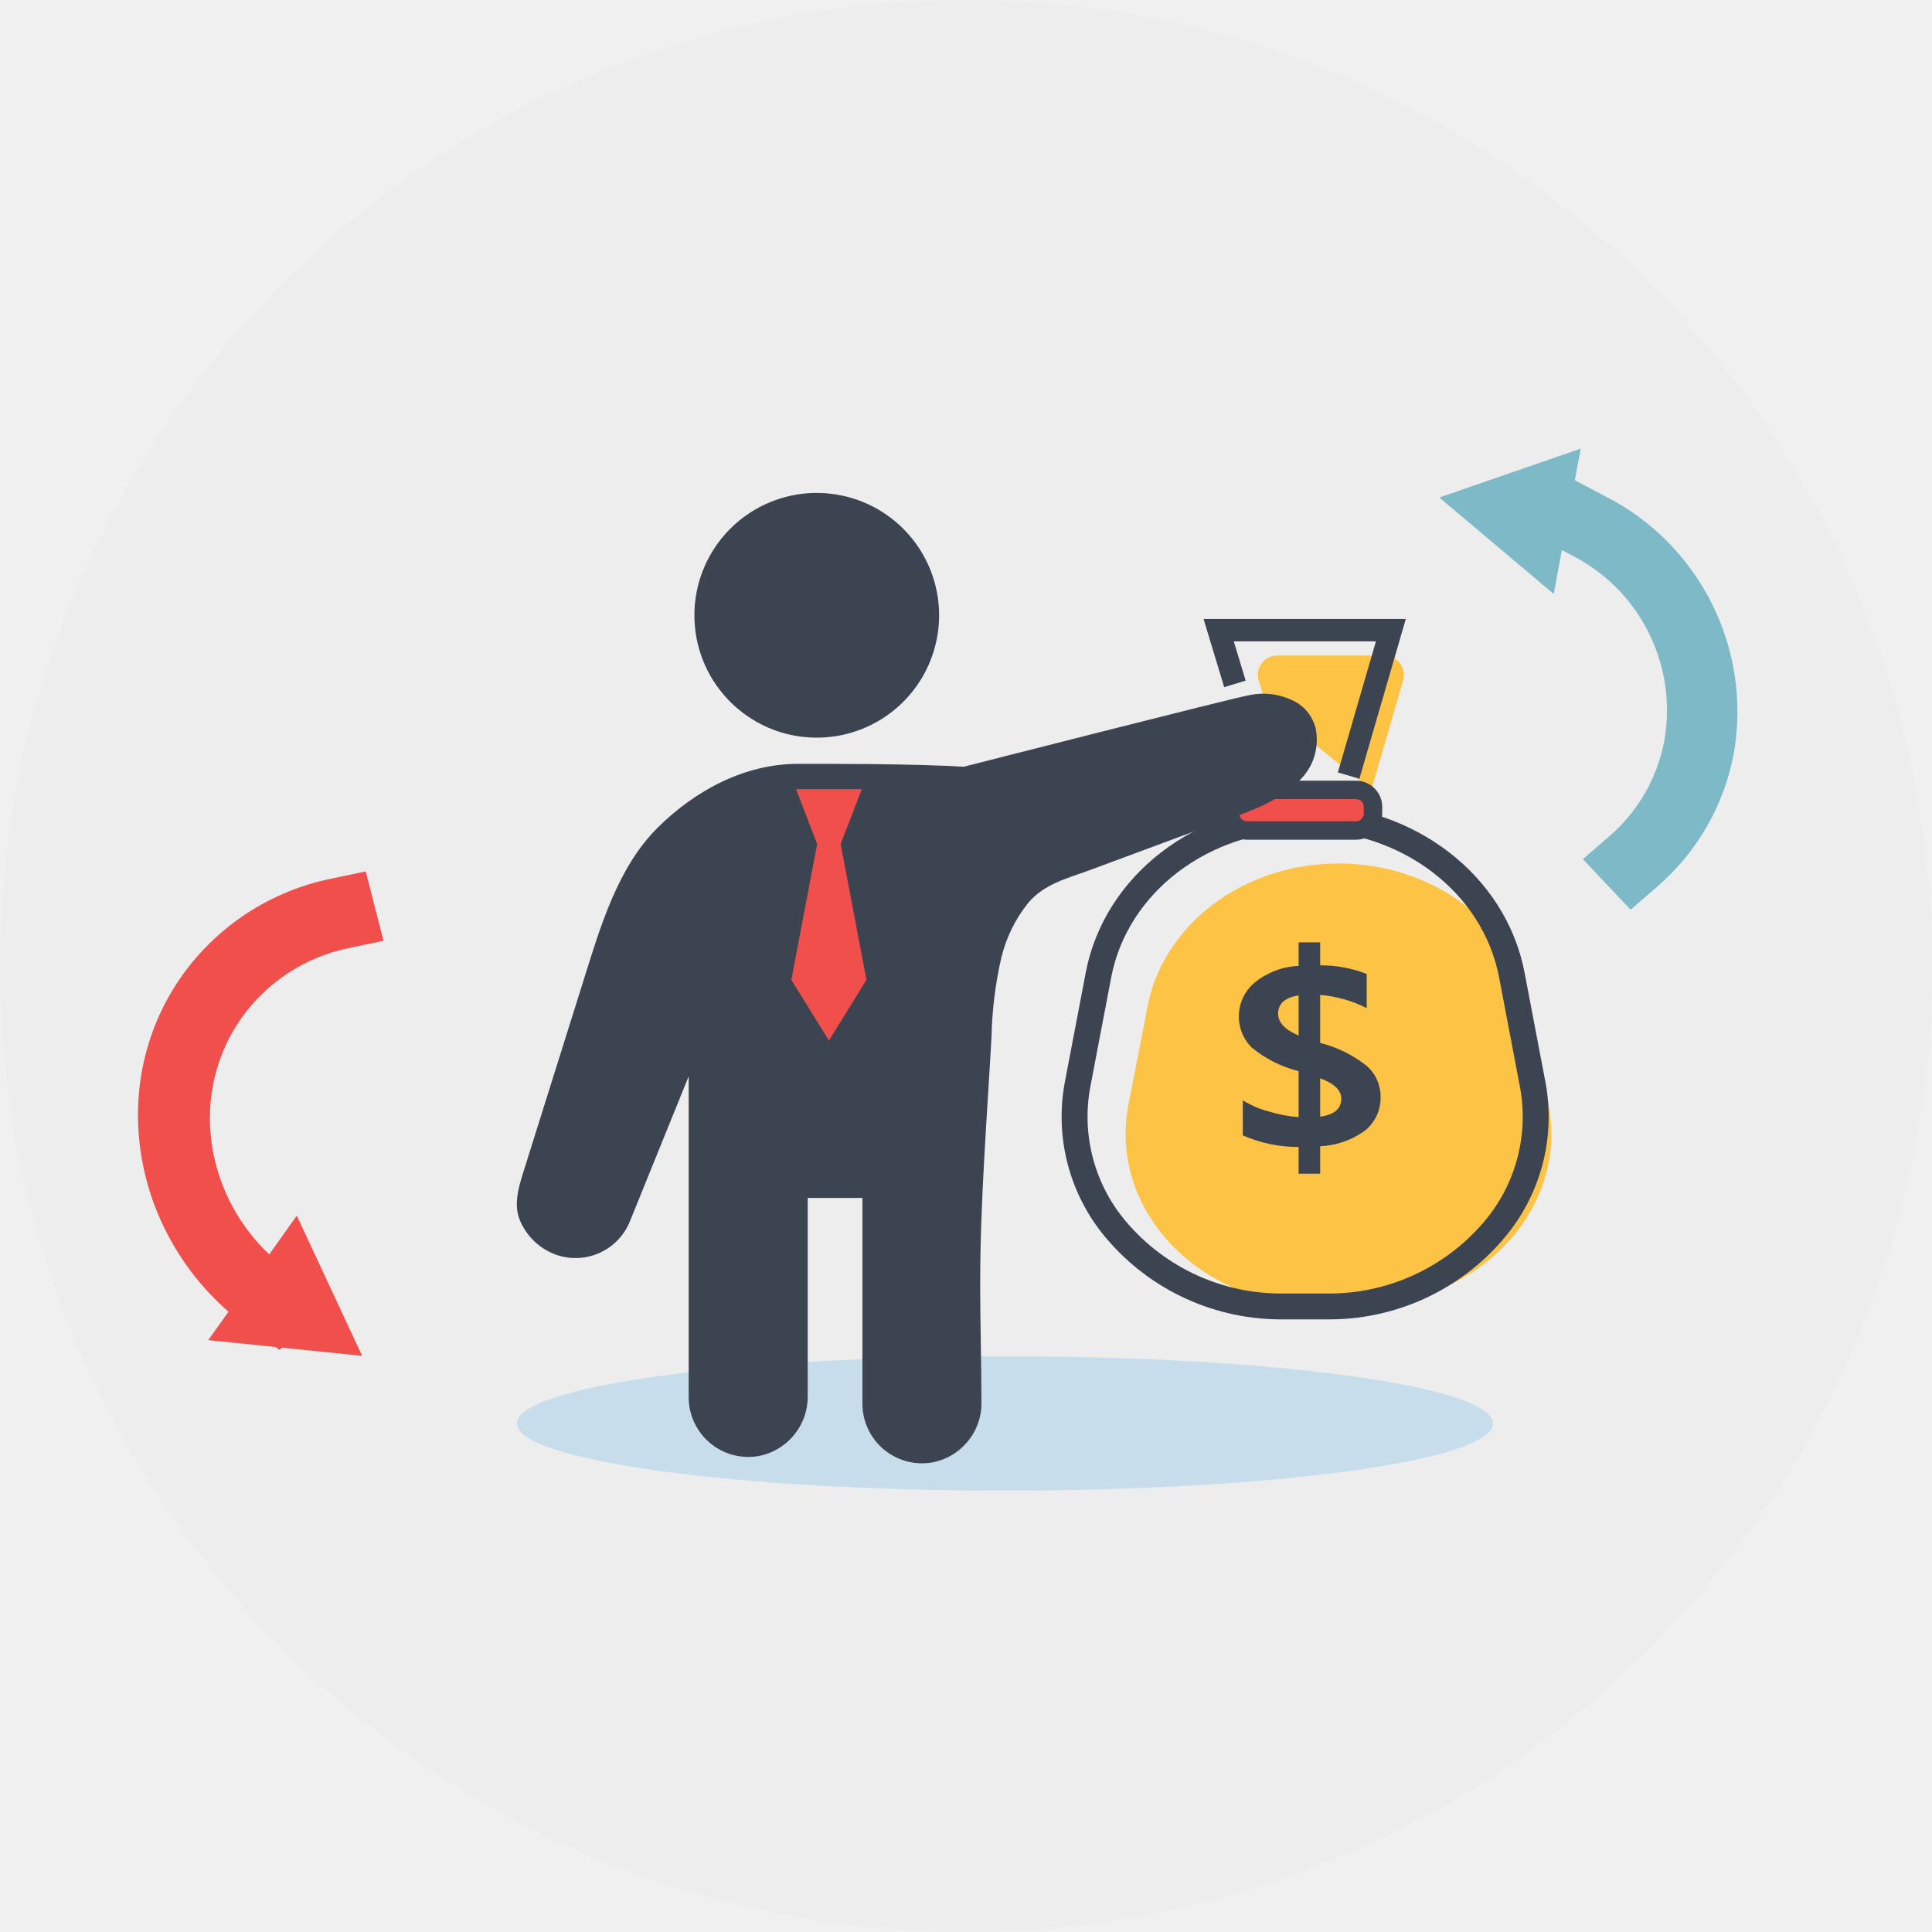
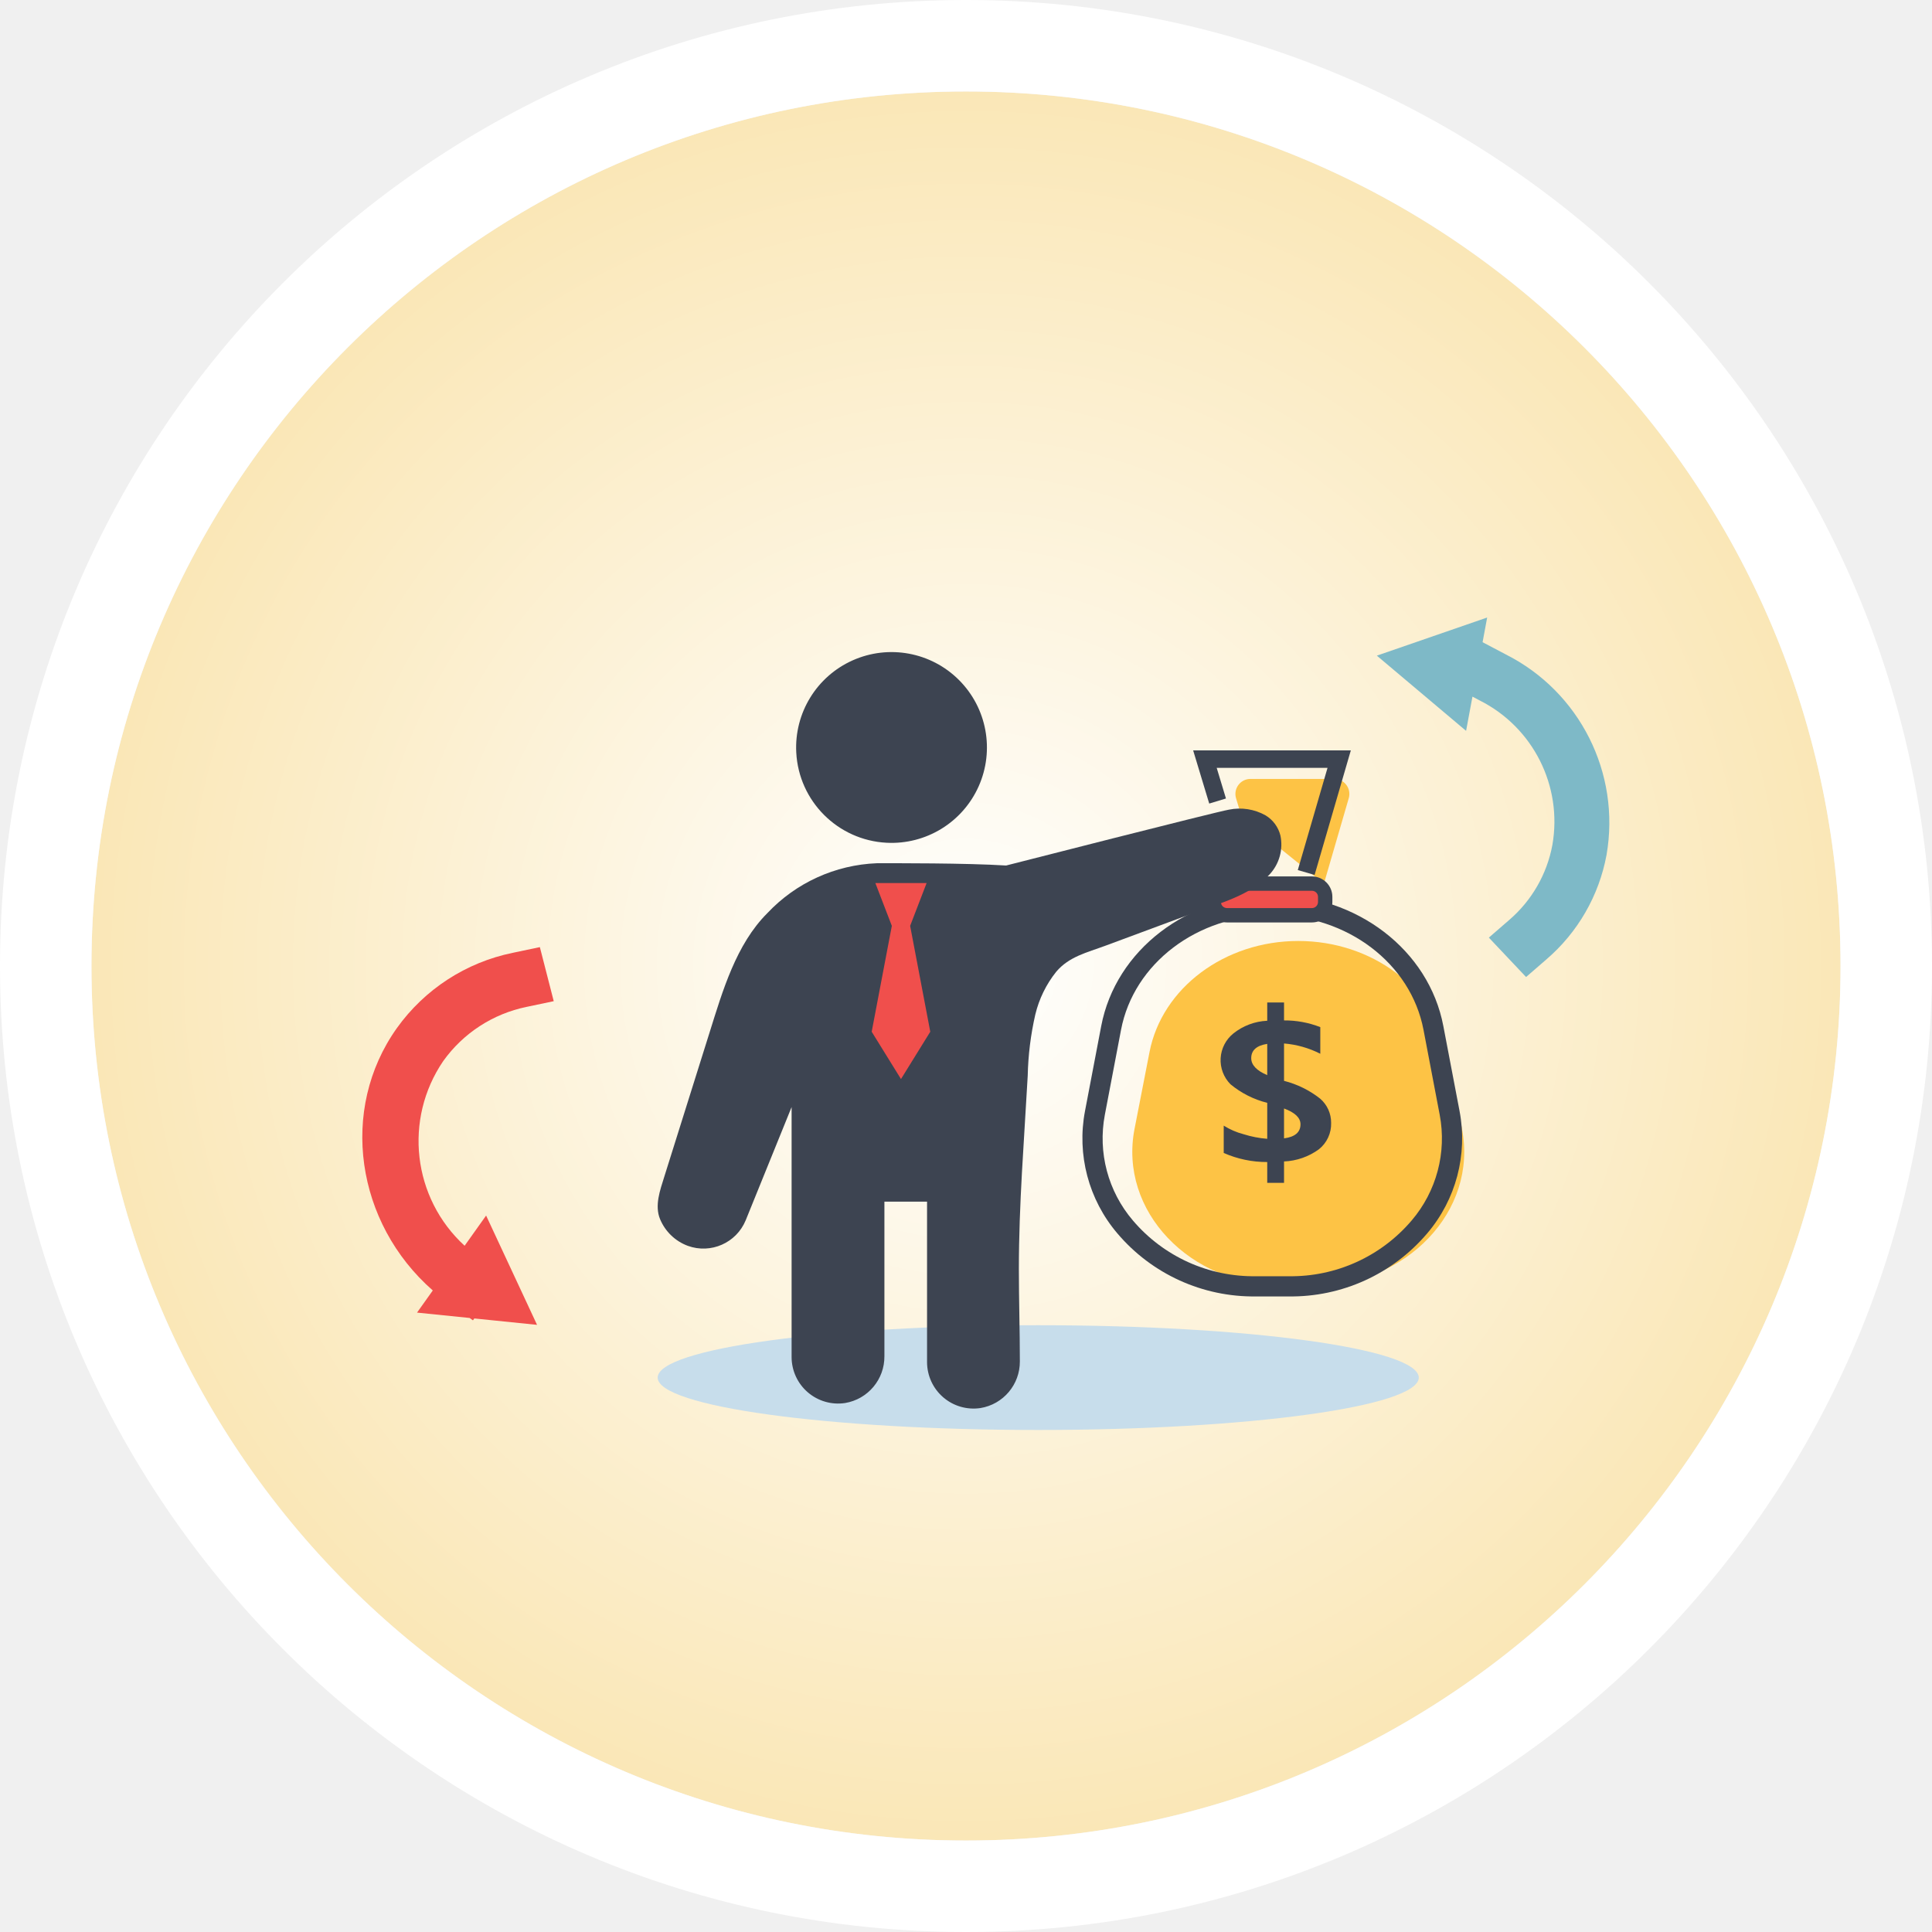
- <svg xmlns="http://www.w3.org/2000/svg" width="168" height="168" viewBox="0 0 168 168">
-   <g id="Group_23648" data-name="Group 23648" transform="translate(-495 -5967)">
-     <circle id="Ellipse_987" data-name="Ellipse 987" cx="84" cy="84" r="84" transform="translate(495 5967)" fill="#ededed" />
-     <g id="Group_17854" data-name="Group 17854" transform="translate(-2932.434 4438.01)">
-       <g id="Group_17723" data-name="Group 17723" transform="translate(3472.378 1571.854)">
-         <ellipse id="Ellipse_959" data-name="Ellipse 959" cx="42.442" cy="5.842" rx="42.442" ry="5.842" transform="translate(0 75.074)" fill="#c7ddeb" />
-         <g id="Group_17722" data-name="Group 17722">
-           <path id="Path_46244" data-name="Path 46244" d="M3871.227,1657.657l2.779-9.569a1.678,1.678,0,0,0-1.649-2.121h-9.286a1.677,1.677,0,0,0-1.644,2.139l.659,2.182" transform="translate(-3796.927 -1631.828)" fill="#fdc345" />
-           <path id="Path_46245" data-name="Path 46245" d="M3831.726,1762.747h-3.337c-10.445,0-18.37-8.348-16.591-17.478l1.669-8.565c1.4-7.161,8.4-12.391,16.591-12.391h0c8.193,0,15.2,5.231,16.591,12.391l1.669,8.565C3850.1,1754.4,3842.171,1762.747,3831.726,1762.747Z" transform="translate(-3758.614 -1692.092)" fill="#fdc345" />
-           <path id="Path_46246" data-name="Path 46246" d="M3810.406,1746.822h-3.615a19.9,19.9,0,0,1-15.467-7.029,16.316,16.316,0,0,1-3.611-13.649l1.808-9.478c1.617-8.476,9.641-14.627,19.079-14.627s17.462,6.152,19.078,14.627l1.808,9.478a16.316,16.316,0,0,1-3.611,13.649A19.9,19.9,0,0,1,3810.406,1746.822Zm-1.807-42.531c-8.358,0-15.452,5.382-16.866,12.8l-1.808,9.478a14.1,14.1,0,0,0,3.134,11.792,17.66,17.66,0,0,0,13.732,6.212h3.615a17.659,17.659,0,0,0,13.732-6.212,14.1,14.1,0,0,0,3.134-11.792l-1.807-9.478C3824.05,1709.673,3816.957,1704.291,3808.6,1704.291Z" transform="translate(-3740.052 -1674.959)" fill="#3d4451" />
-           <g id="Group_17717" data-name="Group 17717" transform="translate(62.785 39.076)">
-             <path id="Path_46247" data-name="Path 46247" d="M3861.3,1771.753v2.387h-1.874v-2.322a11.9,11.9,0,0,1-4.853-1.012v-3.047a8,8,0,0,0,2.22.957,11.7,11.7,0,0,0,2.632.506v-4a10.321,10.321,0,0,1-4.1-2.073,3.831,3.831,0,0,1,.327-5.666,6.5,6.5,0,0,1,3.774-1.414v-2.046h1.874v2a10.861,10.861,0,0,1,4.044.748v2.97a10.852,10.852,0,0,0-4.044-1.144v4.169a10.781,10.781,0,0,1,4.031,1.986,3.529,3.529,0,0,1,1.22,2.7,3.62,3.62,0,0,1-1.361,2.943A7.1,7.1,0,0,1,3861.3,1771.753Zm-1.874-9.626v-3.487q-1.785.275-1.784,1.595Q3857.646,1761.368,3859.43,1762.126Zm1.874,3.719v3.333q1.836-.241,1.836-1.573Q3863.14,1766.527,3861.3,1765.845Z" transform="translate(-3854.231 -1754.019)" fill="#3d4451" />
+ <svg xmlns="http://www.w3.org/2000/svg" width="169" height="169" viewBox="0 0 169 169">
+   <defs>
+     <radialGradient id="radial-gradient" cx="0.5" cy="0.5" r="0.5" gradientUnits="objectBoundingBox">
+       <stop offset="0" stop-color="#fff" />
+       <stop offset="1" stop-color="#fae7b7" />
+     </radialGradient>
+   </defs>
+   <g id="Grupo_26378" data-name="Grupo 26378" transform="translate(-482 -5485)">
+     <g id="Elipse_1361" data-name="Elipse 1361" transform="translate(490 5493)" stroke="#fff" stroke-width="8" fill="url(#radial-gradient)">
+       <circle cx="76.5" cy="76.5" r="76.5" stroke="none" />
+       <circle cx="76.5" cy="76.5" r="80.5" fill="none" />
+     </g>
+     <g id="Grupo_17854" data-name="Grupo 17854" transform="translate(513.691 5539.017)">
+       <g id="Grupo_17723" data-name="Grupo 17723" transform="translate(25.839 3.023)">
+         <ellipse id="Elipse_959" data-name="Elipse 959" cx="33.288" cy="4.582" rx="33.288" ry="4.582" transform="translate(0 58.882)" fill="#c7ddeb" />
+         <g id="Grupo_17722" data-name="Grupo 17722">
+           <path id="Trazado_46244" data-name="Trazado 46244" d="M3869.1,1655.136l2.18-7.5a1.316,1.316,0,0,0-1.294-1.664H3862.7a1.315,1.315,0,0,0-1.29,1.677l.517,1.711" transform="translate(-3810.822 -1634.877)" fill="#fdc345" />
+           <path id="Trazado_46245" data-name="Trazado 46245" d="M3827.374,1754.458h-2.618c-8.192,0-14.407-6.548-13.012-13.708l1.309-6.718c1.094-5.616,6.587-9.719,13.012-9.719h0c6.426,0,11.919,4.1,13.013,9.719l1.309,6.718C3841.781,1747.91,3835.566,1754.458,3827.374,1754.458Z" transform="translate(-3770.031 -1699.042)" fill="#fdc345" />
+           <path id="Trazado_46246" data-name="Trazado 46246" d="M3805.448,1737.163h-2.836a15.611,15.611,0,0,1-12.131-5.513,12.8,12.8,0,0,1-2.832-10.705l1.418-7.434c1.268-6.648,7.561-11.472,14.964-11.472s13.7,4.825,14.963,11.472l1.418,7.434a12.8,12.8,0,0,1-2.832,10.705A15.611,15.611,0,0,1,3805.448,1737.163Zm-1.418-33.358c-6.555,0-12.119,4.221-13.229,10.037l-1.417,7.434a11.061,11.061,0,0,0,2.458,9.248,13.852,13.852,0,0,0,10.77,4.872h2.836a13.85,13.85,0,0,0,10.77-4.872,11.058,11.058,0,0,0,2.458-9.249l-1.417-7.434C3816.149,1708.027,3810.585,1703.806,3804.03,1703.806Z" transform="translate(-3750.269 -1680.799)" fill="#3d4451" />
+           <g id="Grupo_17717" data-name="Grupo 17717" transform="translate(49.243 30.648)">
+             <path id="Trazado_46247" data-name="Trazado 46247" d="M3859.778,1767.928v1.872h-1.47v-1.821a9.338,9.338,0,0,1-3.806-.793v-2.39a6.277,6.277,0,0,0,1.742.751,9.183,9.183,0,0,0,2.064.4V1762.8a8.1,8.1,0,0,1-3.217-1.626,3,3,0,0,1,.257-4.444,5.1,5.1,0,0,1,2.96-1.109v-1.6h1.47v1.57a8.519,8.519,0,0,1,3.172.587v2.33a8.516,8.516,0,0,0-3.172-.9v3.27a8.456,8.456,0,0,1,3.162,1.558,2.769,2.769,0,0,1,.957,2.118,2.839,2.839,0,0,1-1.067,2.308A5.566,5.566,0,0,1,3859.778,1767.928Zm-1.47-7.55v-2.735q-1.4.216-1.4,1.251Q3856.909,1759.783,3858.309,1760.378Zm1.47,2.917v2.614q1.44-.189,1.44-1.234Q3861.218,1763.829,3859.778,1763.294Z" transform="translate(-3854.231 -1754.019)" fill="#3d4451" />
          </g>
-           <path id="Path_46248" data-name="Path 46248" d="M3854.479,1646.1l-1.874-.544,3.311-11.4h-12.36l1.032,3.416-1.867.564-1.793-5.93h17.585Z" transform="translate(-3781.214 -1621.248)" fill="#3d4451" />
-           <g id="Group_17718" data-name="Group 17718" transform="translate(61.217 25.021)">
-             <rect id="Rectangle_4499" data-name="Rectangle 4499" width="12.43" height="3.531" rx="1.766" transform="translate(0.801 0.801)" fill="#f04f4c" />
-             <path id="Path_46249" data-name="Path 46249" d="M3859.19,1698.249h-9.476a2.28,2.28,0,0,1-2.277-2.277v-.578a2.28,2.28,0,0,1,2.277-2.277h9.476a2.28,2.28,0,0,1,2.277,2.277v.578A2.28,2.28,0,0,1,3859.19,1698.249Zm-9.476-3.531a.676.676,0,0,0-.676.676v.578a.676.676,0,0,0,.676.676h9.476a.677.677,0,0,0,.676-.676v-.578a.677.677,0,0,0-.676-.676Z" transform="translate(-3847.436 -1693.116)" fill="#3d4451" />
+           <path id="Trazado_46248" data-name="Trazado 46248" d="M3851.556,1643.108l-1.469-.427,2.6-8.939h-9.694l.81,2.679-1.464.443-1.406-4.651h13.792Z" transform="translate(-3794.093 -1623.613)" fill="#3d4451" />
+           <g id="Grupo_17718" data-name="Grupo 17718" transform="translate(48.013 19.624)">
+             <rect id="Rectángulo_4499" data-name="Rectángulo 4499" width="9.749" height="2.77" rx="1.385" transform="translate(0.628 0.628)" fill="#f04f4c" />
+             <path id="Trazado_46249" data-name="Trazado 46249" d="M3856.655,1697.142h-7.433a1.788,1.788,0,0,1-1.786-1.786v-.453a1.788,1.788,0,0,1,1.786-1.786h7.433a1.788,1.788,0,0,1,1.786,1.786v.453A1.788,1.788,0,0,1,3856.655,1697.142Zm-7.433-2.77a.53.53,0,0,0-.53.53v.453a.53.53,0,0,0,.53.53h7.433a.531.531,0,0,0,.53-.53v-.453a.531.531,0,0,0-.53-.53Z" transform="translate(-3847.436 -1693.116)" fill="#3d4451" />
          </g>
-           <g id="Group_17721" data-name="Group 17721">
-             <g id="Group_17720" data-name="Group 17720" transform="translate(15.441)">
-               <g id="Group_17719" data-name="Group 17719">
-                 <path id="Path_46250" data-name="Path 46250" d="M3659.178,1605.966A10.64,10.64,0,1,0,3649.1,1595.9,10.64,10.64,0,0,0,3659.178,1605.966Z" transform="translate(-3649.088 -1584.7)" fill="#3d4451" />
+           <g id="Grupo_17721" data-name="Grupo 17721">
+             <g id="Grupo_17720" data-name="Grupo 17720" transform="translate(12.11)">
+               <g id="Grupo_17719" data-name="Grupo 17719">
+                 <path id="Trazado_46250" data-name="Trazado 46250" d="M3657,1601.379a8.345,8.345,0,1,0-7.9-7.9A8.345,8.345,0,0,0,3657,1601.379Z" transform="translate(-3649.088 -1584.7)" fill="#3d4451" />
              </g>
            </g>
-             <path id="Path_46251" data-name="Path 46251" d="M3597.266,1693.308l-5.27,13a5.1,5.1,0,0,1-6.45,2.844,5.373,5.373,0,0,1-3.1-2.981c-.626-1.511,0-3.217.464-4.706l5.073-16.157c1.431-4.558,2.941-9.788,6.427-13.257,3.246-3.231,7.56-5.569,12.225-5.569,1.972,0,9.932-.026,14.408.254,0,0,23.481-6,24.865-6.232a5.92,5.92,0,0,1,4.071.637,3.642,3.642,0,0,1,1.66,2.24,4.893,4.893,0,0,1-1.21,4.353c-2.086,2.3-5.515,3.2-8.324,4.242l-10,3.712c-2.018.749-4.035,1.2-5.468,2.9a12.215,12.215,0,0,0-2.33,4.765,33.86,33.86,0,0,0-.847,6.837c-.4,7.186-.991,14.393-.987,21.583,0,3.42.109,6.839.11,10.26a5.242,5.242,0,0,1-4.4,5.218,5.189,5.189,0,0,1-5.952-5.118v-17.9h-4.756v17.233a5.248,5.248,0,0,1-4.383,5.228,5.189,5.189,0,0,1-5.968-5.116v-28.256" transform="translate(-3582.183 -1642.926)" fill="#3d4451" />
-             <path id="Path_46252" data-name="Path 46252" d="M3689.9,1701.094l1.837-4.774h-5.716l1.837,4.774-2.246,11.809,3.267,5.277,3.266-5.277Z" transform="translate(-3661.744 -1670.56)" fill="#f04f4c" />
+             <path id="Trazado_46251" data-name="Trazado 46251" d="M3594.013,1686.21l-4.133,10.193a4,4,0,0,1-5.059,2.23,4.212,4.212,0,0,1-2.43-2.338c-.491-1.185,0-2.523.364-3.691l3.979-12.672c1.123-3.575,2.307-7.677,5.041-10.4a13.89,13.89,0,0,1,9.588-4.368c1.547,0,7.79-.021,11.3.2,0,0,18.417-4.709,19.5-4.888a4.643,4.643,0,0,1,3.192.5,2.857,2.857,0,0,1,1.3,1.757,3.838,3.838,0,0,1-.949,3.414c-1.636,1.8-4.325,2.508-6.529,3.327l-7.843,2.911c-1.583.588-3.165.94-4.289,2.272a9.576,9.576,0,0,0-1.828,3.737,26.543,26.543,0,0,0-.665,5.362c-.312,5.636-.777,11.289-.774,16.928,0,2.682.085,5.364.086,8.047a4.112,4.112,0,0,1-3.45,4.092,4.069,4.069,0,0,1-4.668-4.014v-14.043h-3.73v13.516a4.116,4.116,0,0,1-3.437,4.1,4.069,4.069,0,0,1-4.681-4.012V1686.21" transform="translate(-3582.183 -1646.694)" fill="#3d4451" />
+             <path id="Trazado_46252" data-name="Trazado 46252" d="M3688.977,1700.064l1.441-3.744h-4.484l1.441,3.744-1.761,9.262,2.562,4.139,2.562-4.139Z" transform="translate(-3666.893 -1676.116)" fill="#f04f4c" />
          </g>
        </g>
      </g>
-       <path id="Path_46253" data-name="Path 46253" d="M3447.3,1765.582l-1.757,2.47,5.859.6.373.265.15-.212,7,.714-5.681-12.19-2.4,3.37c-5.746-5.455-6.908-14.239-2.383-20.6a15.174,15.174,0,0,1,9.293-6.038l3.029-.637-1.548-6.029-3.029.636a21.088,21.088,0,0,0-12.916,8.391C3436.821,1745.412,3438.713,1758.063,3447.3,1765.582Z" transform="translate(0 -122.529)" fill="#f04f4c" />
-       <path id="Path_46254" data-name="Path 46254" d="M3940.39,1576.824l.828.436a15.121,15.121,0,0,1,8.087,16.095,14.52,14.52,0,0,1-4.832,8.39l-2.257,1.956,4.151,4.393,2.257-1.956a20.183,20.183,0,0,0,6.719-11.661,21.011,21.011,0,0,0-11.24-22.362l-2.585-1.362.511-2.753-12.3,4.252,9.954,8.388Z" transform="translate(-377.14)" fill="#7eb9c7" />
+       <path id="Trazado_46253" data-name="Trazado 46253" d="M3445.6,1757.323l-1.378,1.937,4.6.469.292.208.118-.166,5.488.56-4.456-9.561-1.88,2.643a12.424,12.424,0,0,1-1.869-16.159,11.9,11.9,0,0,1,7.289-4.736l2.376-.5-1.214-4.729-2.376.5a16.538,16.538,0,0,0-10.13,6.581C3437.385,1741.5,3438.869,1751.426,3445.6,1757.323Z" transform="translate(-3439.433 -1698.458)" fill="#f04f4c" />
+       <path id="Trazado_46254" data-name="Trazado 46254" d="M3938.09,1574.921l.65.342a11.86,11.86,0,0,1,6.343,12.623,11.388,11.388,0,0,1-3.79,6.58l-1.77,1.534,3.256,3.446,1.77-1.534a15.83,15.83,0,0,0,5.27-9.146,16.48,16.48,0,0,0-8.816-17.539l-2.027-1.068.4-2.159-9.65,3.335,7.807,6.579Z" transform="translate(-3840.979 -1568)" fill="#7eb9c7" />
    </g>
  </g>
</svg>
